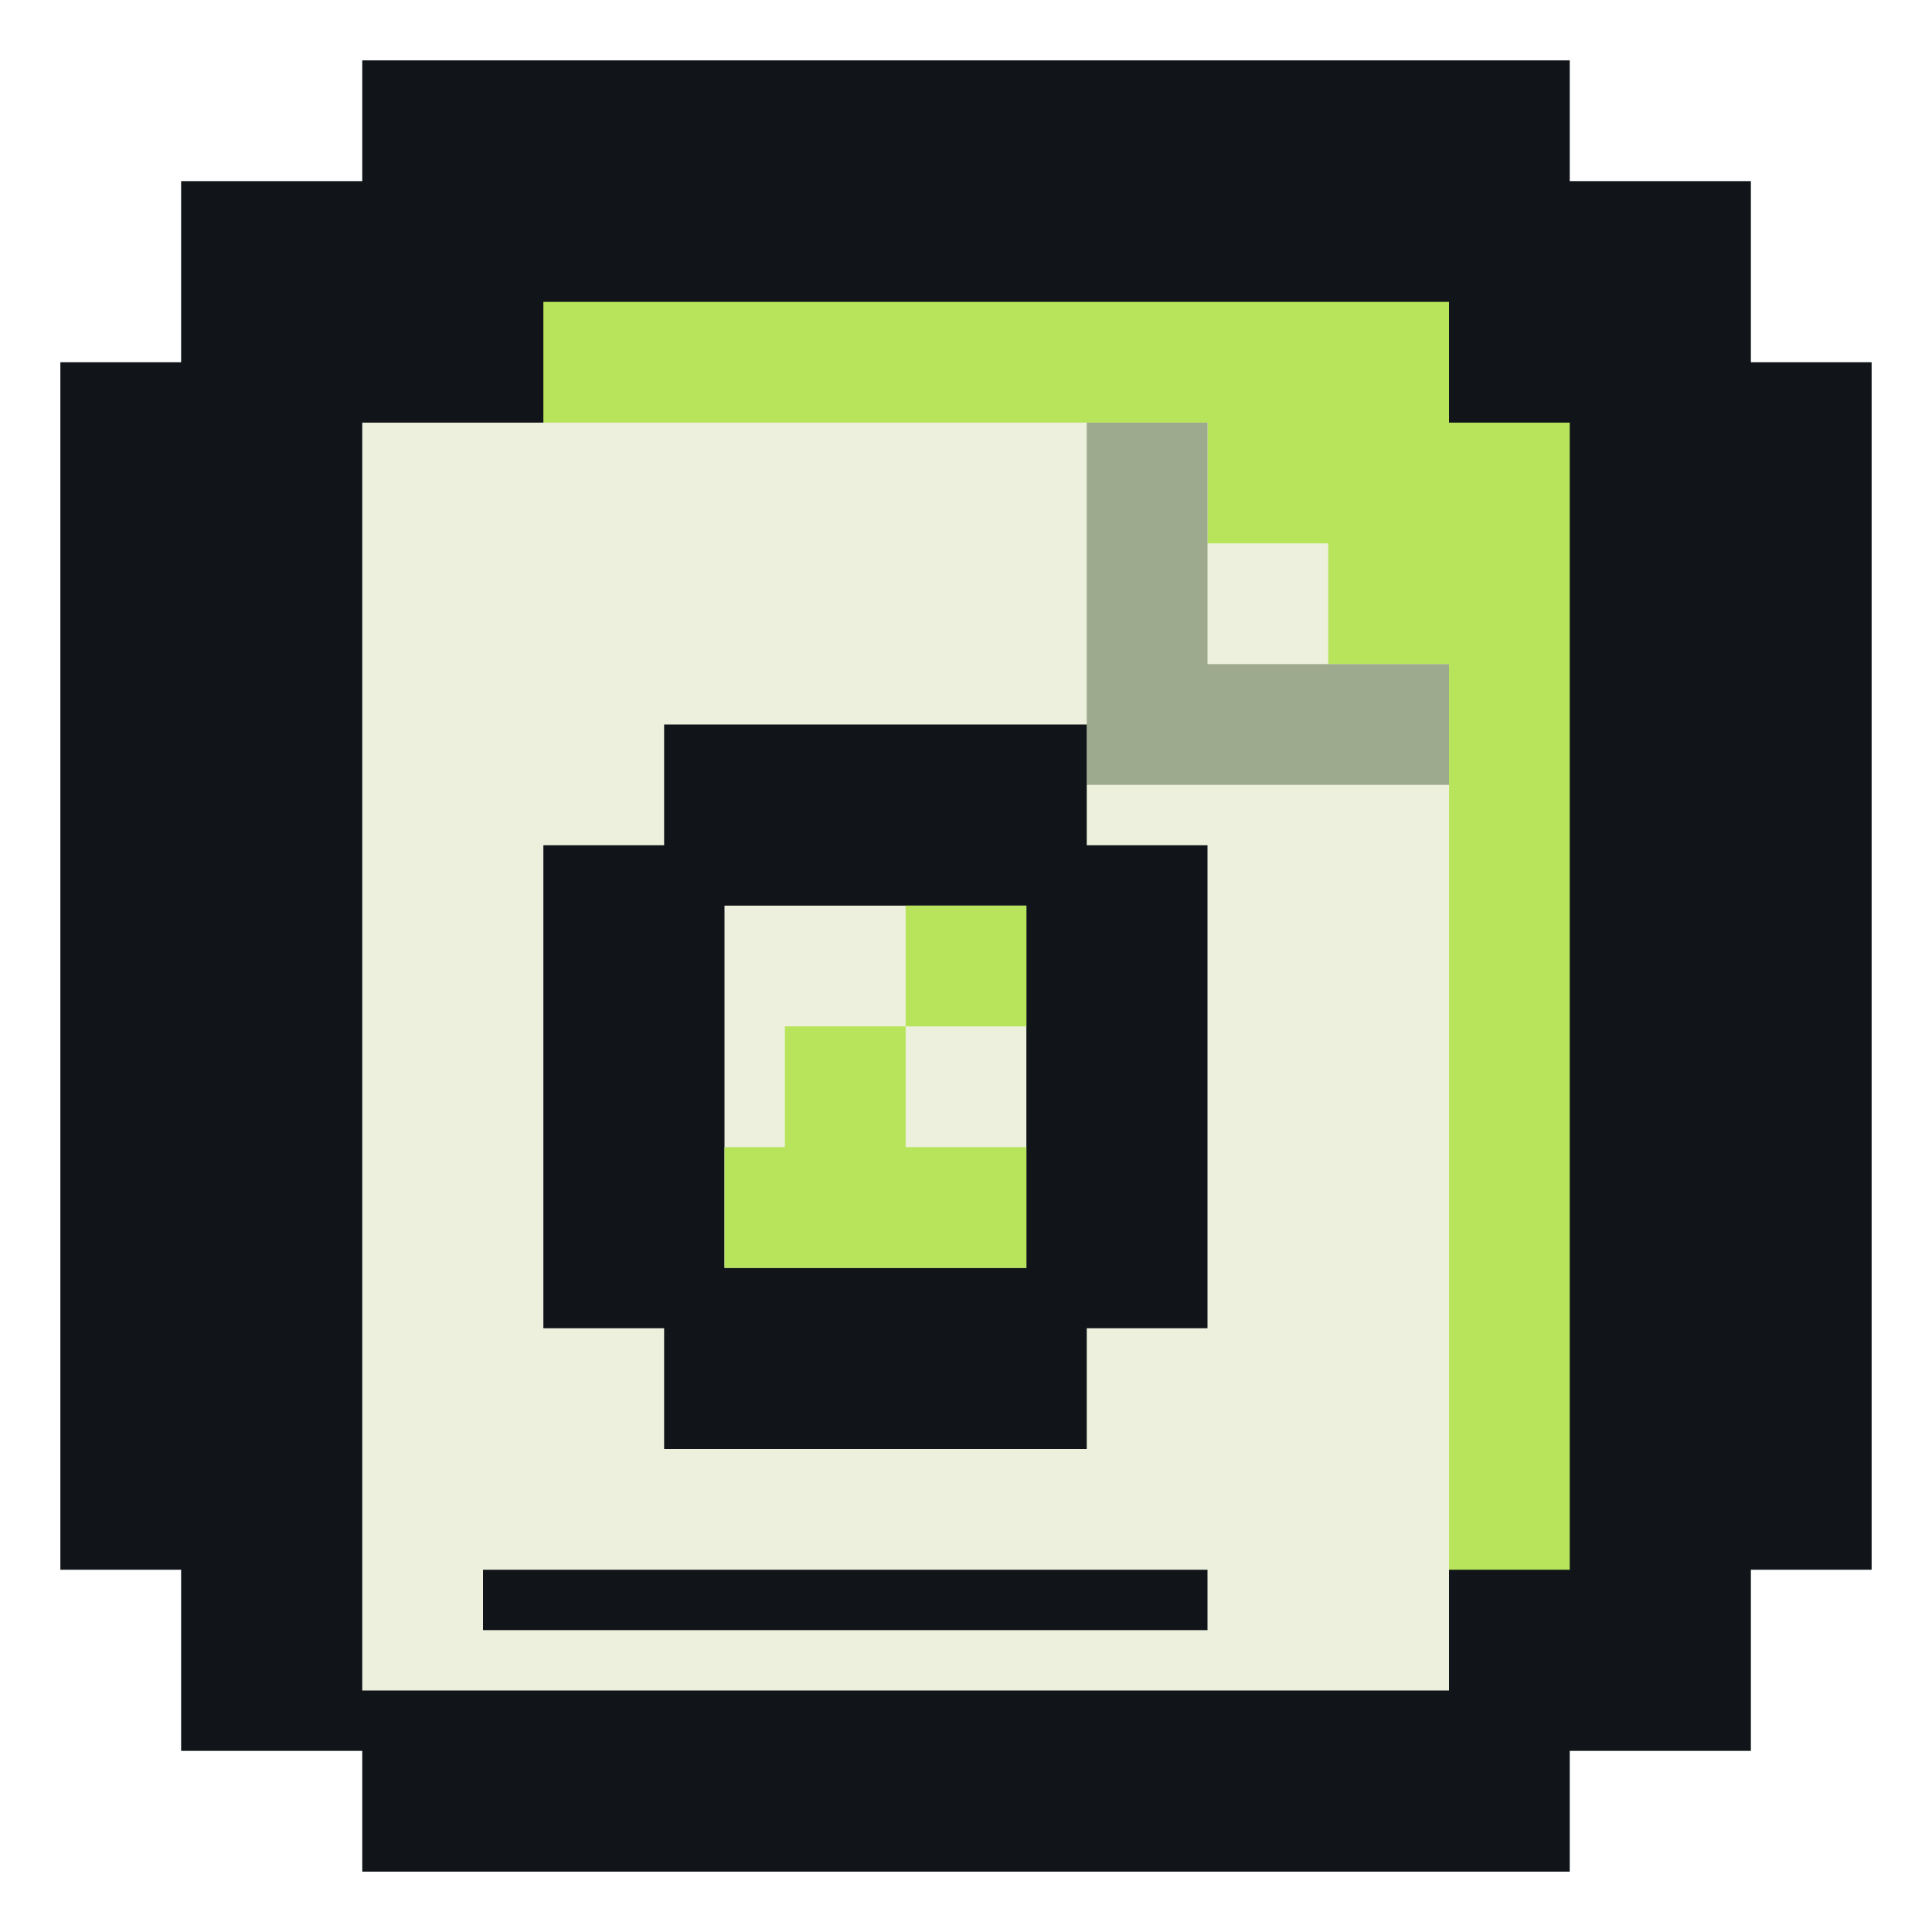
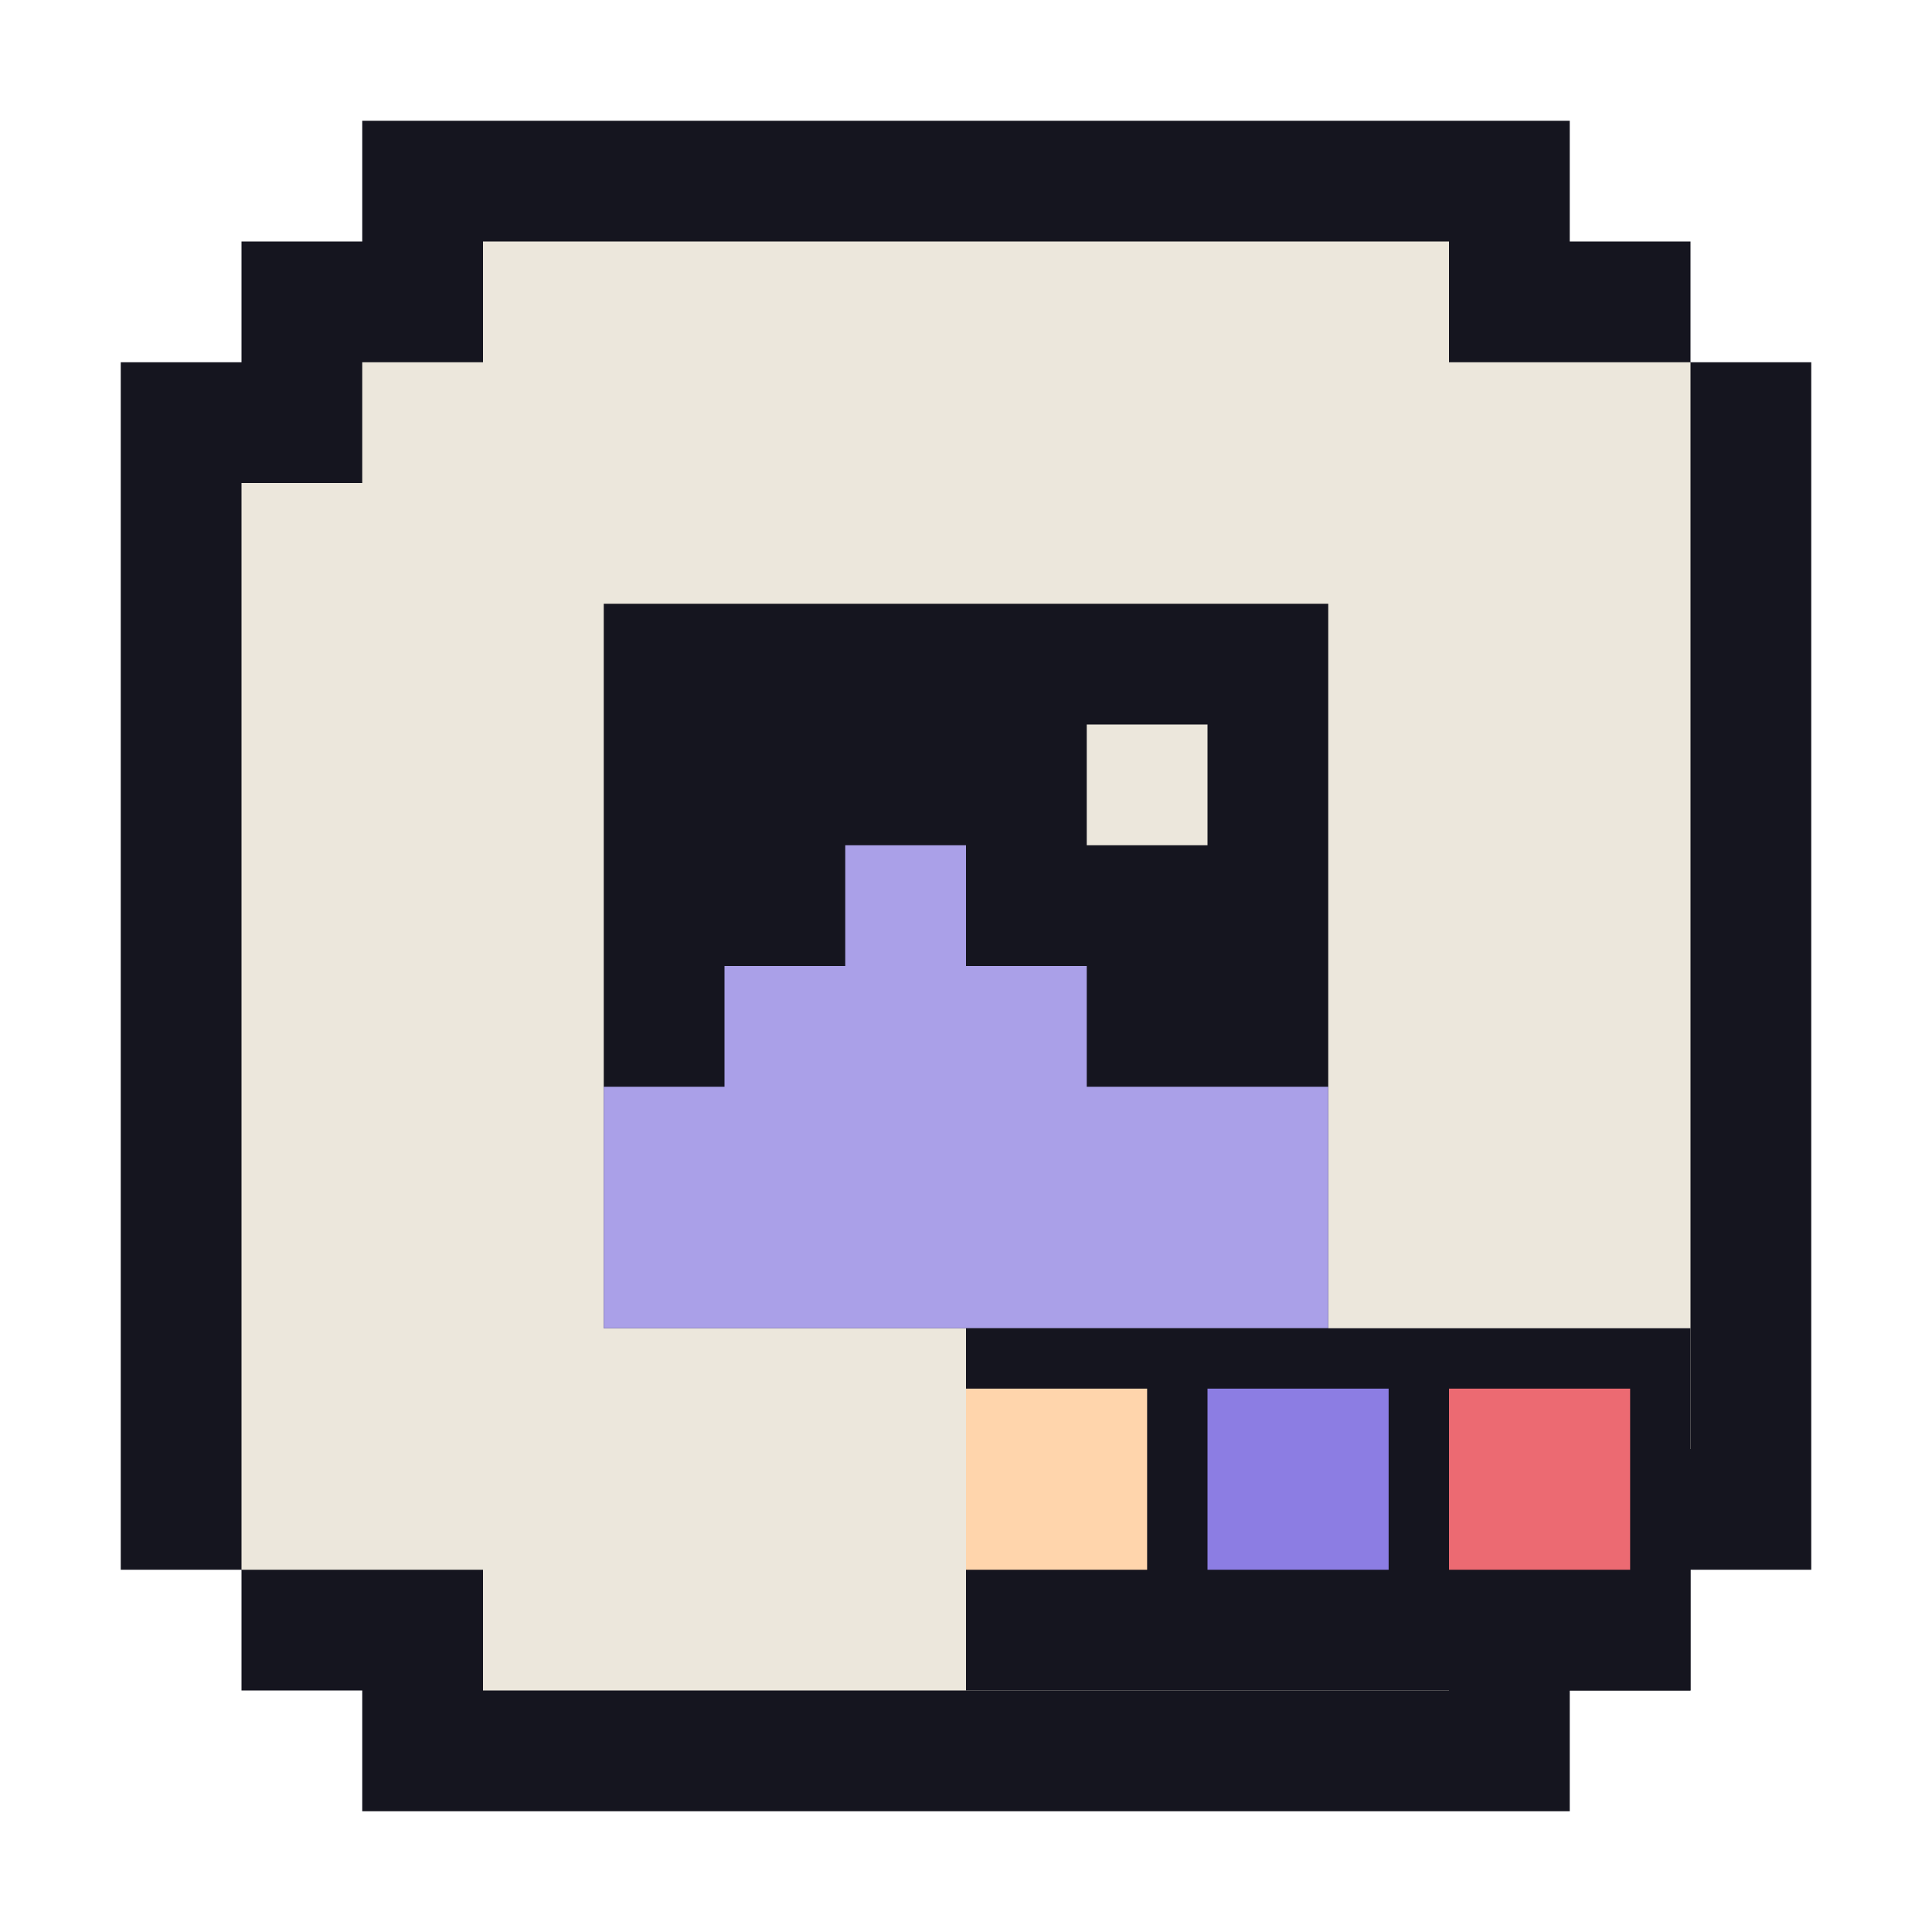
- <svg xmlns="http://www.w3.org/2000/svg" viewBox="0 0 128 128" role="img" aria-labelledby="title desc">
-   <path fill="#111519" d="M24 4h80v8h12v12h8v80h-8v12h-12v8H24v-8H12v-12H4V24h8V12h12z" />
-   <path fill="#b7e45b" d="M36 20h60v8h8v76H36z" />
-   <path fill="#edf0dd" d="M24 28h56v8h8v8h8v68H24z" />
-   <path fill="#9eaa8e" d="M80 28v16h16v8H72V28z" />
-   <path fill="#111519" fill-rule="evenodd" d="M44 48h28v8h8v32h-8v8H44v-8h-8V56h8zm4 12v24h20V60z" />
-   <path fill="#b7e45b" d="M48 76h4v-8h8v8h8v8H48z" />
-   <path fill="#b7e45b" d="M60 60h8v8h-8z" />
-   <path fill="#111519" d="M32 104h48v4H32z" />
+ <svg xmlns="http://www.w3.org/2000/svg" width="64" height="64" viewBox="0 0 64 64">
+   <path fill="#15151f" d="M12 4h40v4h4v4h4v40h-4v4h-4v4H12v-4H8v-4H4V12h4V8h4z" />
+   <path fill="#ece7dc" fill-rule="evenodd" d="M16 8h32v4h8v36h-8v8H16v-4H8V16h4v-4h4zm4 12v24h24V20z" />
+   <path fill="#aaa0e8" d="M20 36h4v-4h4v-4h4v4h4v4h8v8H20z" />
+   <path fill="#ece7dc" d="M36 24h4v4h-4z" />
+   <path fill="#15151f" d="M32 44h24v12H32z" />
+   <path fill="#ffd5ac" d="M32 46h6v6h-6z" />
+   <path fill="#8c7de3" d="M40 46h6v6h-6z" />
+   <path fill="#ec6a72" d="M48 46h6v6h-6z" />
</svg>
